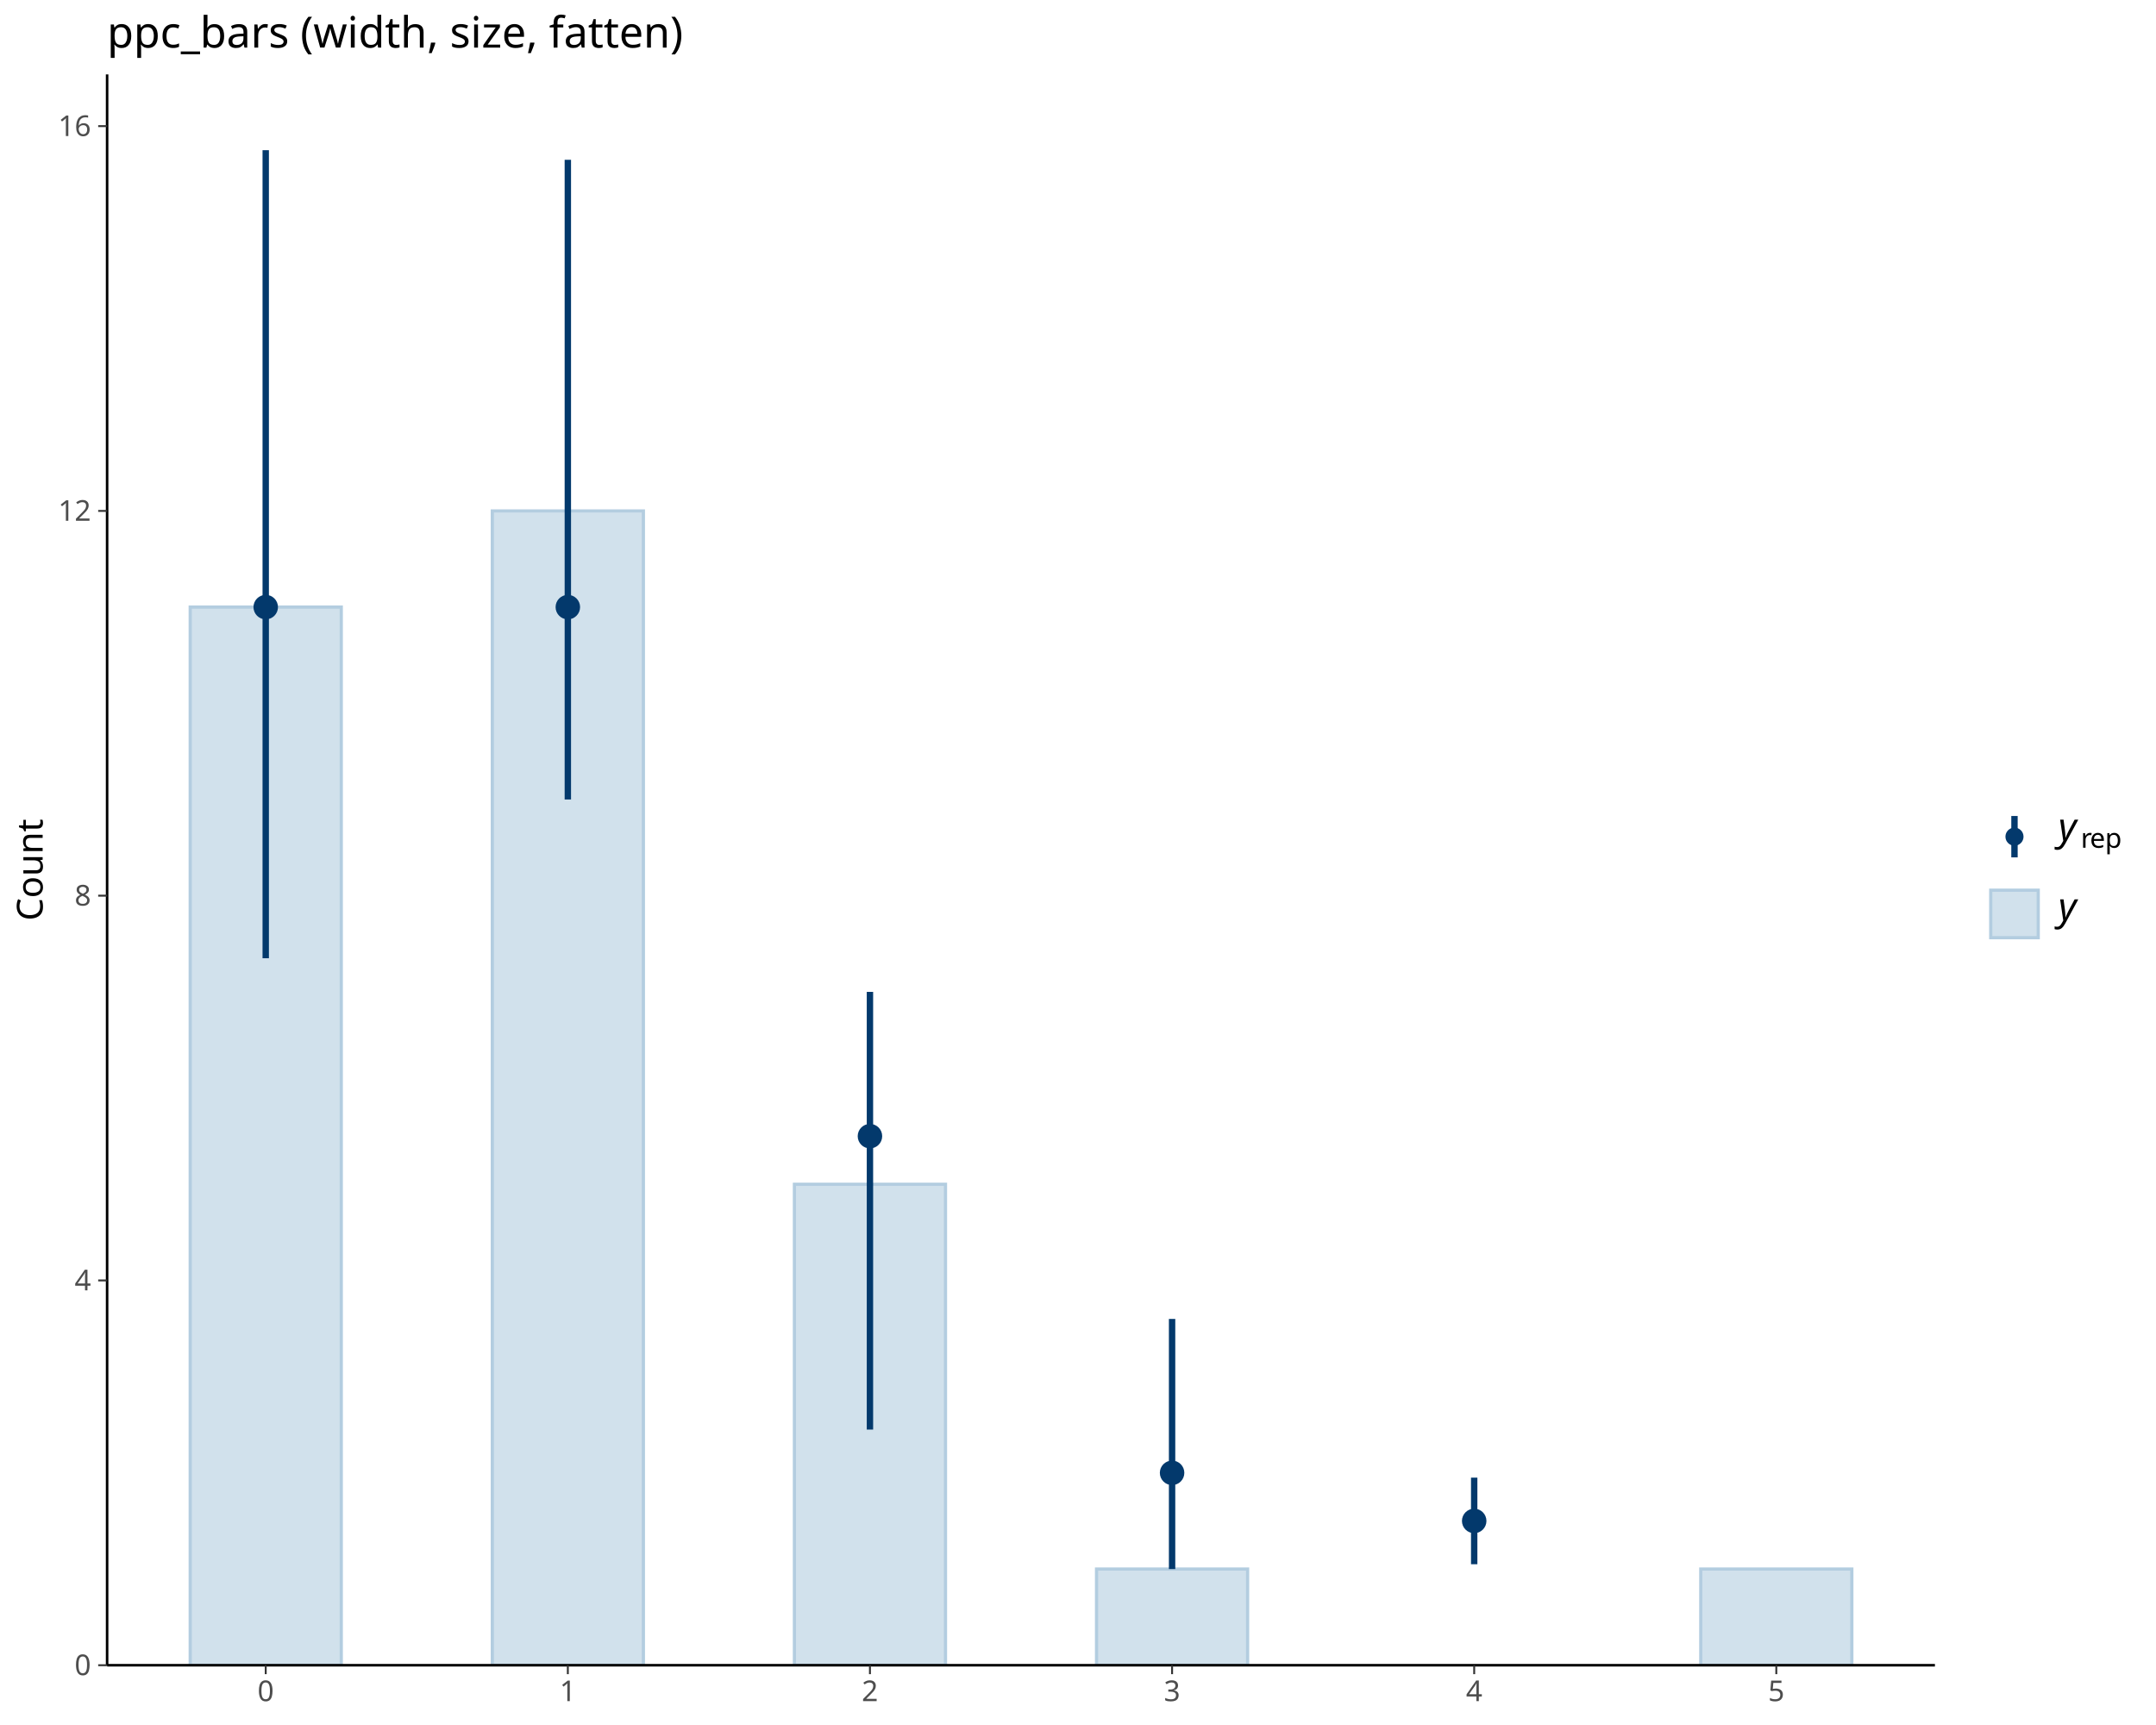
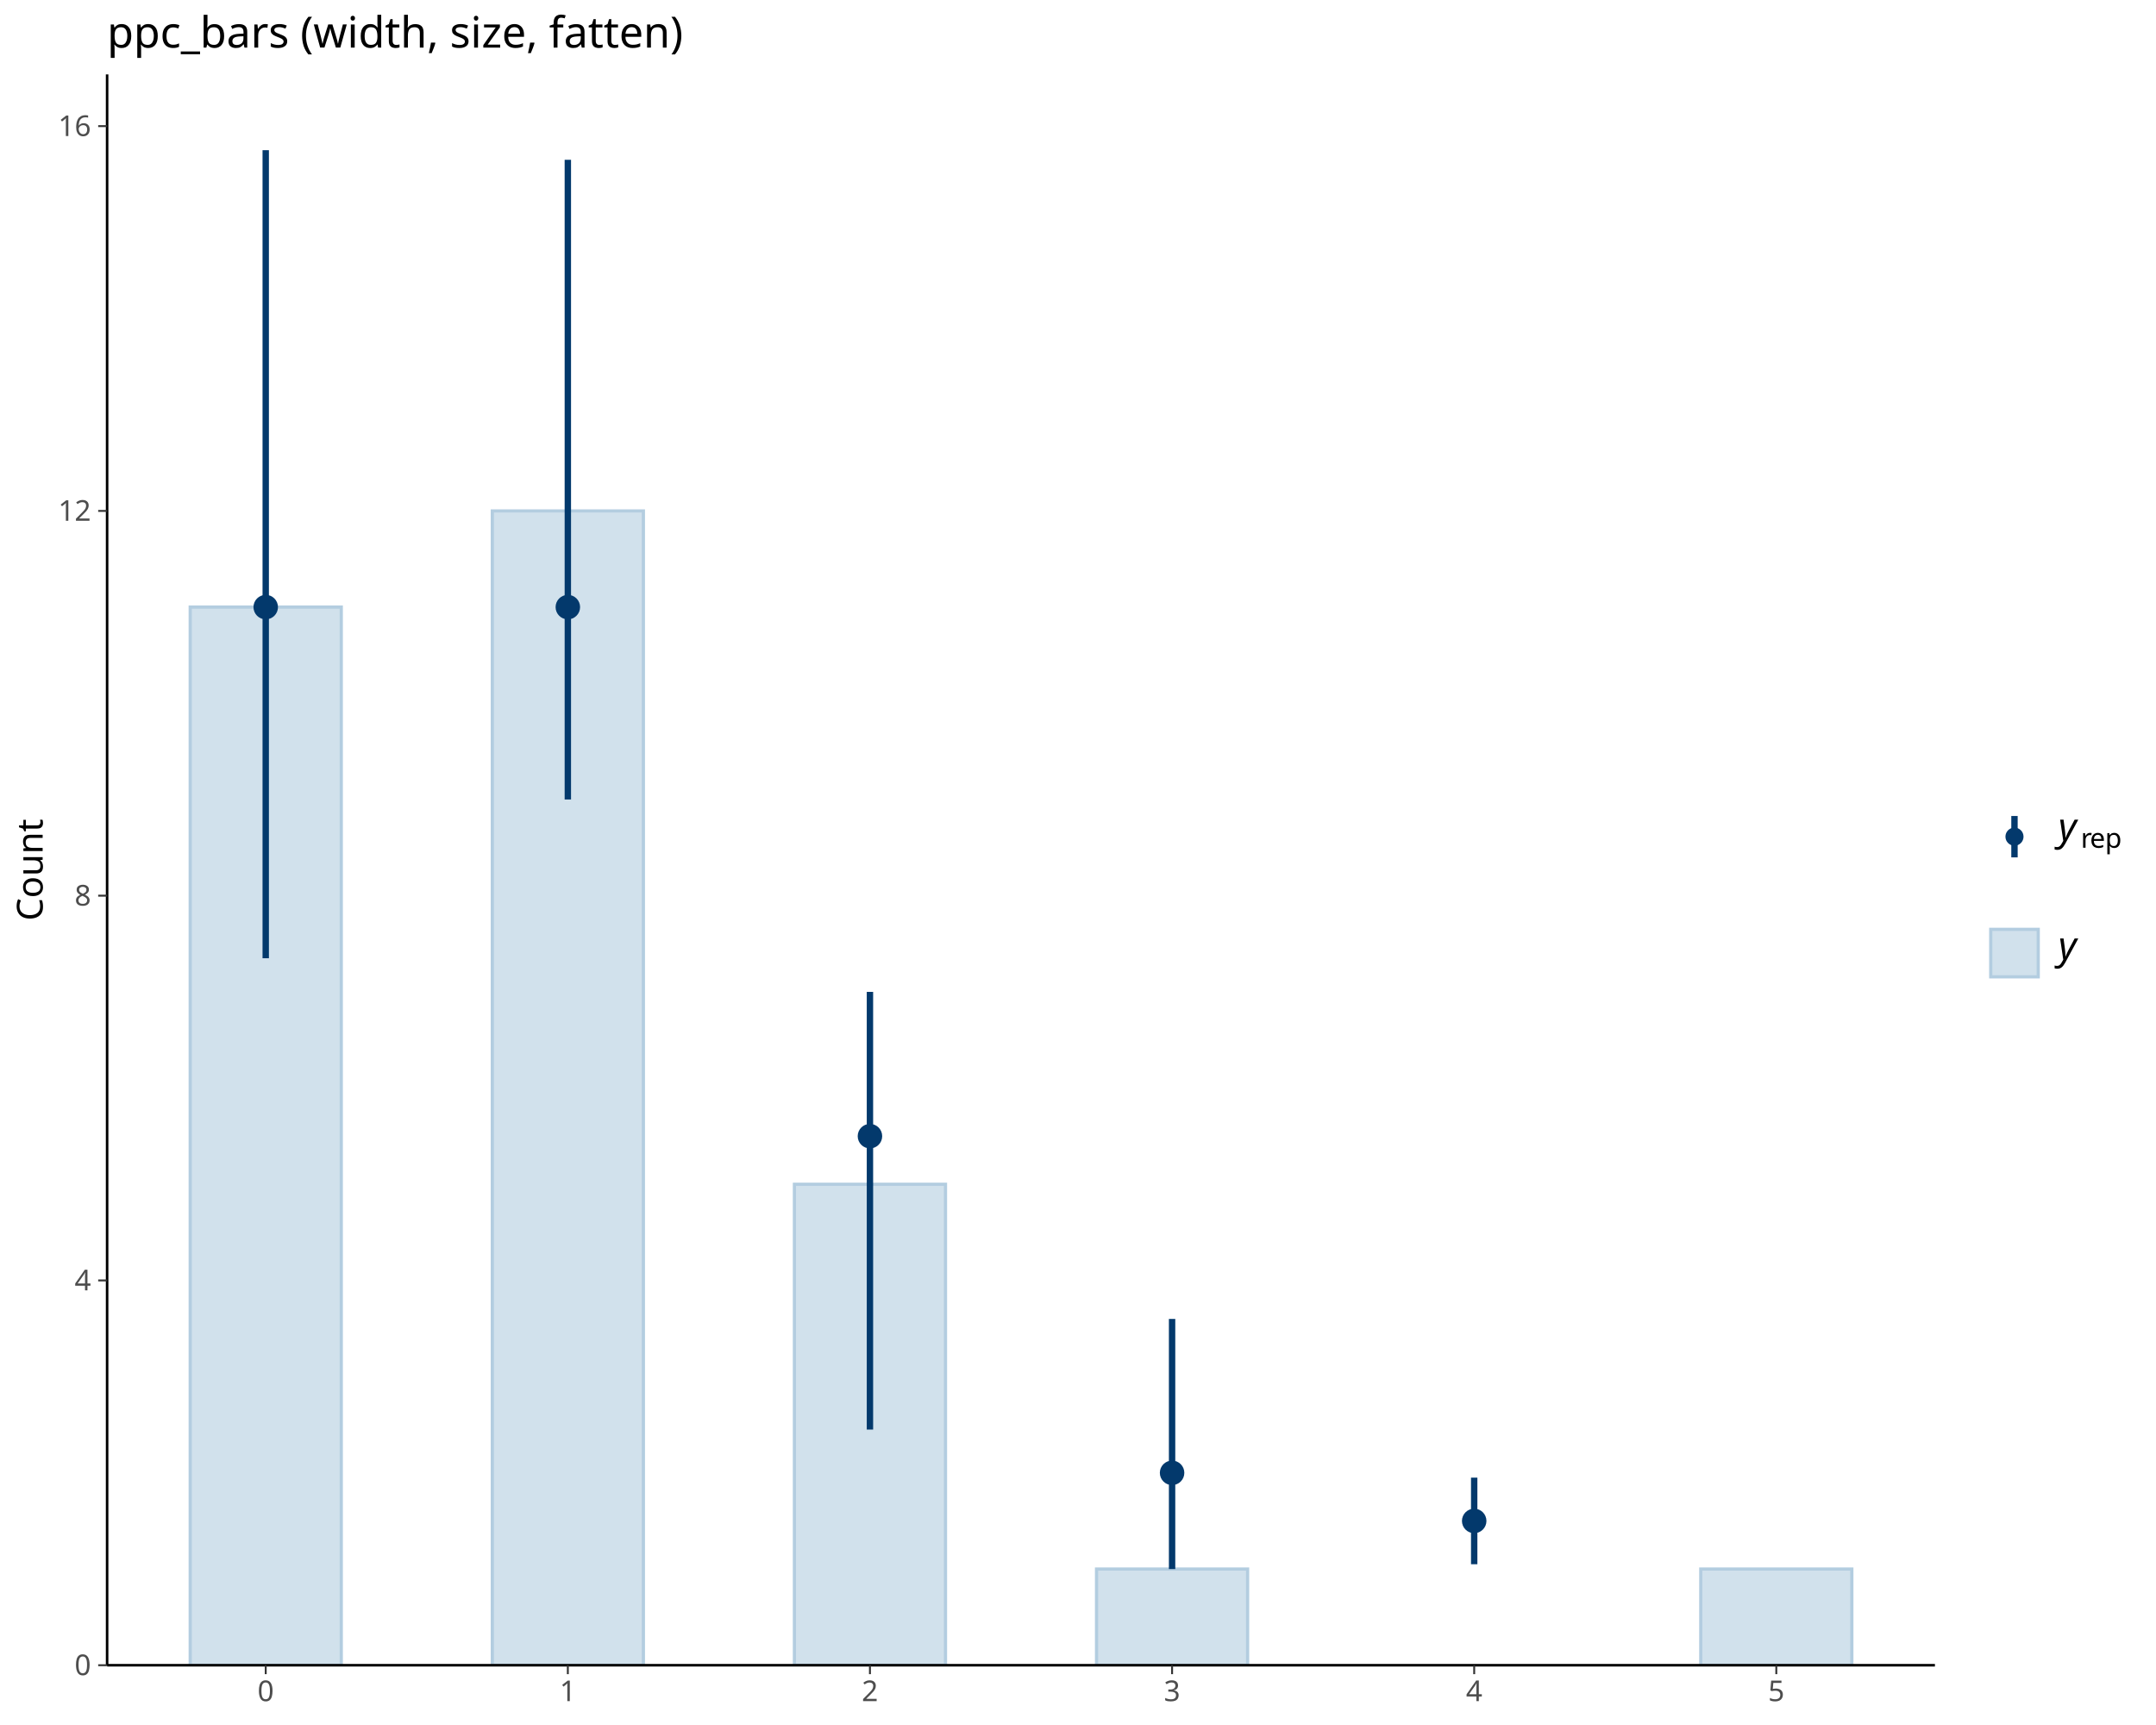
<svg xmlns="http://www.w3.org/2000/svg" class="svglite" data-engine-version="2.0" width="720.00pt" height="576.00pt" viewBox="0 0 720.00 576.00">
  <defs>
    <style type="text/css">
    .svglite line, .svglite polyline, .svglite polygon, .svglite path, .svglite rect, .svglite circle {
      fill: none;
      stroke: #000000;
      stroke-linecap: round;
      stroke-linejoin: round;
      stroke-miterlimit: 10.00;
    }
  </style>
  </defs>
  <rect width="100%" height="100%" style="stroke: none; fill: #FFFFFF;" />
  <defs>
    <clipPath id="cpMC4wMHw3MjAuMDB8MC4wMHw1NzYuMDA=">
      <rect x="0.00" y="0.00" width="720.00" height="576.00" />
    </clipPath>
  </defs>
  <g clip-path="url(#cpMC4wMHw3MjAuMDB8MC4wMHw1NzYuMDA=)">
</g>
  <defs>
    <clipPath id="cpMzUuNzd8NjQ2LjE3fDI0Ljg1fDU1Ni4wNA==">
      <rect x="35.77" y="24.85" width="610.39" height="531.19" />
    </clipPath>
  </defs>
  <g clip-path="url(#cpMzUuNzd8NjQ2LjE3fDI0Ljg1fDU1Ni4wNA==)">
    <rect x="63.52" y="202.72" width="50.45" height="353.32" style="stroke-width: 1.07; stroke: #B3CDE0; stroke-linecap: butt; stroke-linejoin: miter; fill: #D1E1EC;" />
    <rect x="164.41" y="170.60" width="50.45" height="385.44" style="stroke-width: 1.07; stroke: #B3CDE0; stroke-linecap: butt; stroke-linejoin: miter; fill: #D1E1EC;" />
    <rect x="265.30" y="395.44" width="50.45" height="160.60" style="stroke-width: 1.07; stroke: #B3CDE0; stroke-linecap: butt; stroke-linejoin: miter; fill: #D1E1EC;" />
    <rect x="366.19" y="523.92" width="50.45" height="32.12" style="stroke-width: 1.07; stroke: #B3CDE0; stroke-linecap: butt; stroke-linejoin: miter; fill: #D1E1EC;" />
    <rect x="567.97" y="523.92" width="50.45" height="32.12" style="stroke-width: 1.07; stroke: #B3CDE0; stroke-linecap: butt; stroke-linejoin: miter; fill: #D1E1EC;" />
    <line x1="88.74" y1="319.96" x2="88.74" y2="50.15" style="stroke-width: 2.13; stroke: #03396C; stroke-linecap: butt;" />
    <line x1="189.63" y1="266.96" x2="189.63" y2="53.36" style="stroke-width: 2.13; stroke: #03396C; stroke-linecap: butt;" />
    <line x1="290.52" y1="477.35" x2="290.52" y2="331.20" style="stroke-width: 2.13; stroke: #03396C; stroke-linecap: butt;" />
    <line x1="391.42" y1="523.92" x2="391.42" y2="440.41" style="stroke-width: 2.13; stroke: #03396C; stroke-linecap: butt;" />
    <line x1="492.31" y1="522.32" x2="492.31" y2="493.41" style="stroke-width: 2.13; stroke: #03396C; stroke-linecap: butt;" />
    <circle cx="88.74" cy="202.72" r="3.38" style="stroke-width: 1.42; stroke: #03396C; fill: #03396C;" />
    <circle cx="189.63" cy="202.72" r="3.38" style="stroke-width: 1.42; stroke: #03396C; fill: #03396C;" />
    <circle cx="290.52" cy="379.38" r="3.38" style="stroke-width: 1.42; stroke: #03396C; fill: #03396C;" />
    <circle cx="391.42" cy="491.80" r="3.38" style="stroke-width: 1.42; stroke: #03396C; fill: #03396C;" />
    <circle cx="492.31" cy="507.86" r="3.38" style="stroke-width: 1.42; stroke: #03396C; fill: #03396C;" />
  </g>
  <g clip-path="url(#cpMC4wMHw3MjAuMDB8MC4wMHw1NzYuMDA=)">
    <polyline points="35.77,556.04 35.77,24.85 " style="stroke-width: 0.85; stroke-linecap: butt;" />
    <text x="30.40" y="559.35" text-anchor="end" style="font-size: 9.60px; fill: #4D4D4D; font-family: sans;" textLength="5.34px" lengthAdjust="spacingAndGlyphs">0</text>
    <text x="30.40" y="430.87" text-anchor="end" style="font-size: 9.60px; fill: #4D4D4D; font-family: sans;" textLength="5.34px" lengthAdjust="spacingAndGlyphs">4</text>
    <text x="30.40" y="302.38" text-anchor="end" style="font-size: 9.60px; fill: #4D4D4D; font-family: sans;" textLength="5.34px" lengthAdjust="spacingAndGlyphs">8</text>
    <text x="30.40" y="173.90" text-anchor="end" style="font-size: 9.60px; fill: #4D4D4D; font-family: sans;" textLength="10.68px" lengthAdjust="spacingAndGlyphs">12</text>
    <text x="30.40" y="45.42" text-anchor="end" style="font-size: 9.60px; fill: #4D4D4D; font-family: sans;" textLength="10.68px" lengthAdjust="spacingAndGlyphs">16</text>
    <polyline points="32.79,556.04 35.77,556.04 " style="stroke-width: 0.64; stroke: #333333; stroke-linecap: butt;" />
    <polyline points="32.79,427.56 35.77,427.56 " style="stroke-width: 0.64; stroke: #333333; stroke-linecap: butt;" />
    <polyline points="32.79,299.08 35.77,299.08 " style="stroke-width: 0.64; stroke: #333333; stroke-linecap: butt;" />
    <polyline points="32.79,170.60 35.77,170.60 " style="stroke-width: 0.64; stroke: #333333; stroke-linecap: butt;" />
    <polyline points="32.79,42.12 35.77,42.12 " style="stroke-width: 0.64; stroke: #333333; stroke-linecap: butt;" />
    <polyline points="35.77,556.04 646.17,556.04 " style="stroke-width: 0.85; stroke-linecap: butt;" />
    <polyline points="88.74,559.03 88.74,556.04 " style="stroke-width: 0.64; stroke: #333333; stroke-linecap: butt;" />
    <polyline points="189.63,559.03 189.63,556.04 " style="stroke-width: 0.64; stroke: #333333; stroke-linecap: butt;" />
    <polyline points="290.52,559.03 290.52,556.04 " style="stroke-width: 0.64; stroke: #333333; stroke-linecap: butt;" />
    <polyline points="391.42,559.03 391.42,556.04 " style="stroke-width: 0.64; stroke: #333333; stroke-linecap: butt;" />
    <polyline points="492.31,559.03 492.31,556.04 " style="stroke-width: 0.64; stroke: #333333; stroke-linecap: butt;" />
    <polyline points="593.20,559.03 593.20,556.04 " style="stroke-width: 0.64; stroke: #333333; stroke-linecap: butt;" />
    <text x="88.74" y="568.03" text-anchor="middle" style="font-size: 9.60px; fill: #4D4D4D; font-family: sans;" textLength="5.34px" lengthAdjust="spacingAndGlyphs">0</text>
    <text x="189.63" y="568.03" text-anchor="middle" style="font-size: 9.60px; fill: #4D4D4D; font-family: sans;" textLength="5.34px" lengthAdjust="spacingAndGlyphs">1</text>
    <text x="290.52" y="568.03" text-anchor="middle" style="font-size: 9.60px; fill: #4D4D4D; font-family: sans;" textLength="5.34px" lengthAdjust="spacingAndGlyphs">2</text>
    <text x="391.42" y="568.03" text-anchor="middle" style="font-size: 9.60px; fill: #4D4D4D; font-family: sans;" textLength="5.34px" lengthAdjust="spacingAndGlyphs">3</text>
    <text x="492.31" y="568.03" text-anchor="middle" style="font-size: 9.60px; fill: #4D4D4D; font-family: sans;" textLength="5.34px" lengthAdjust="spacingAndGlyphs">4</text>
    <text x="593.20" y="568.03" text-anchor="middle" style="font-size: 9.60px; fill: #4D4D4D; font-family: sans;" textLength="5.34px" lengthAdjust="spacingAndGlyphs">5</text>
    <text transform="translate(14.24,290.45) rotate(-90)" text-anchor="middle" style="font-size: 12.00px; font-family: sans;" textLength="32.03px" lengthAdjust="spacingAndGlyphs">Count</text>
    <line x1="672.74" y1="286.29" x2="672.74" y2="272.46" style="stroke-width: 2.13; stroke: #03396C; stroke-linecap: butt;" />
    <circle cx="672.74" cy="279.37" r="2.31" style="stroke-width: 1.42; stroke: #03396C; fill: #03396C;" />
    <text x="687.36" y="280.66" style="font-size: 13.00px; font-style: italic; font-family: sans;" textLength="6.51px" lengthAdjust="spacingAndGlyphs">y</text>
    <text x="694.89" y="283.07" style="font-size: 9.10px; font-family: sans;" textLength="3.03px" lengthAdjust="spacingAndGlyphs">r</text>
    <text x="697.92" y="283.07" style="font-size: 9.10px; font-family: sans;" textLength="5.06px" lengthAdjust="spacingAndGlyphs">e</text>
    <text x="702.98" y="283.07" style="font-size: 9.10px; font-family: sans;" textLength="5.06px" lengthAdjust="spacingAndGlyphs">p</text>
-     <rect x="664.81" y="297.25" width="15.86" height="15.86" style="stroke-width: 1.07; stroke: #B3CDE0; stroke-linecap: butt; stroke-linejoin: miter; fill: #D1E1EC;" />
-     <text x="687.36" y="307.27" style="font-size: 13.00px; font-style: italic; font-family: sans;" textLength="6.51px" lengthAdjust="spacingAndGlyphs">y</text>
+     <rect x="664.81" y="310.32" width="15.86" height="15.86" style="stroke-width: 1.07; stroke: #B3CDE0; stroke-linecap: butt; stroke-linejoin: miter; fill: #D1E1EC;" />
+     <text x="687.36" y="320.34" style="font-size: 13.00px; font-style: italic; font-family: sans;" textLength="6.51px" lengthAdjust="spacingAndGlyphs">y</text>
    <text x="35.77" y="15.89" style="font-size: 14.40px; font-family: sans;" textLength="184.11px" lengthAdjust="spacingAndGlyphs">ppc_bars (width, size, fatten)</text>
  </g>
</svg>
